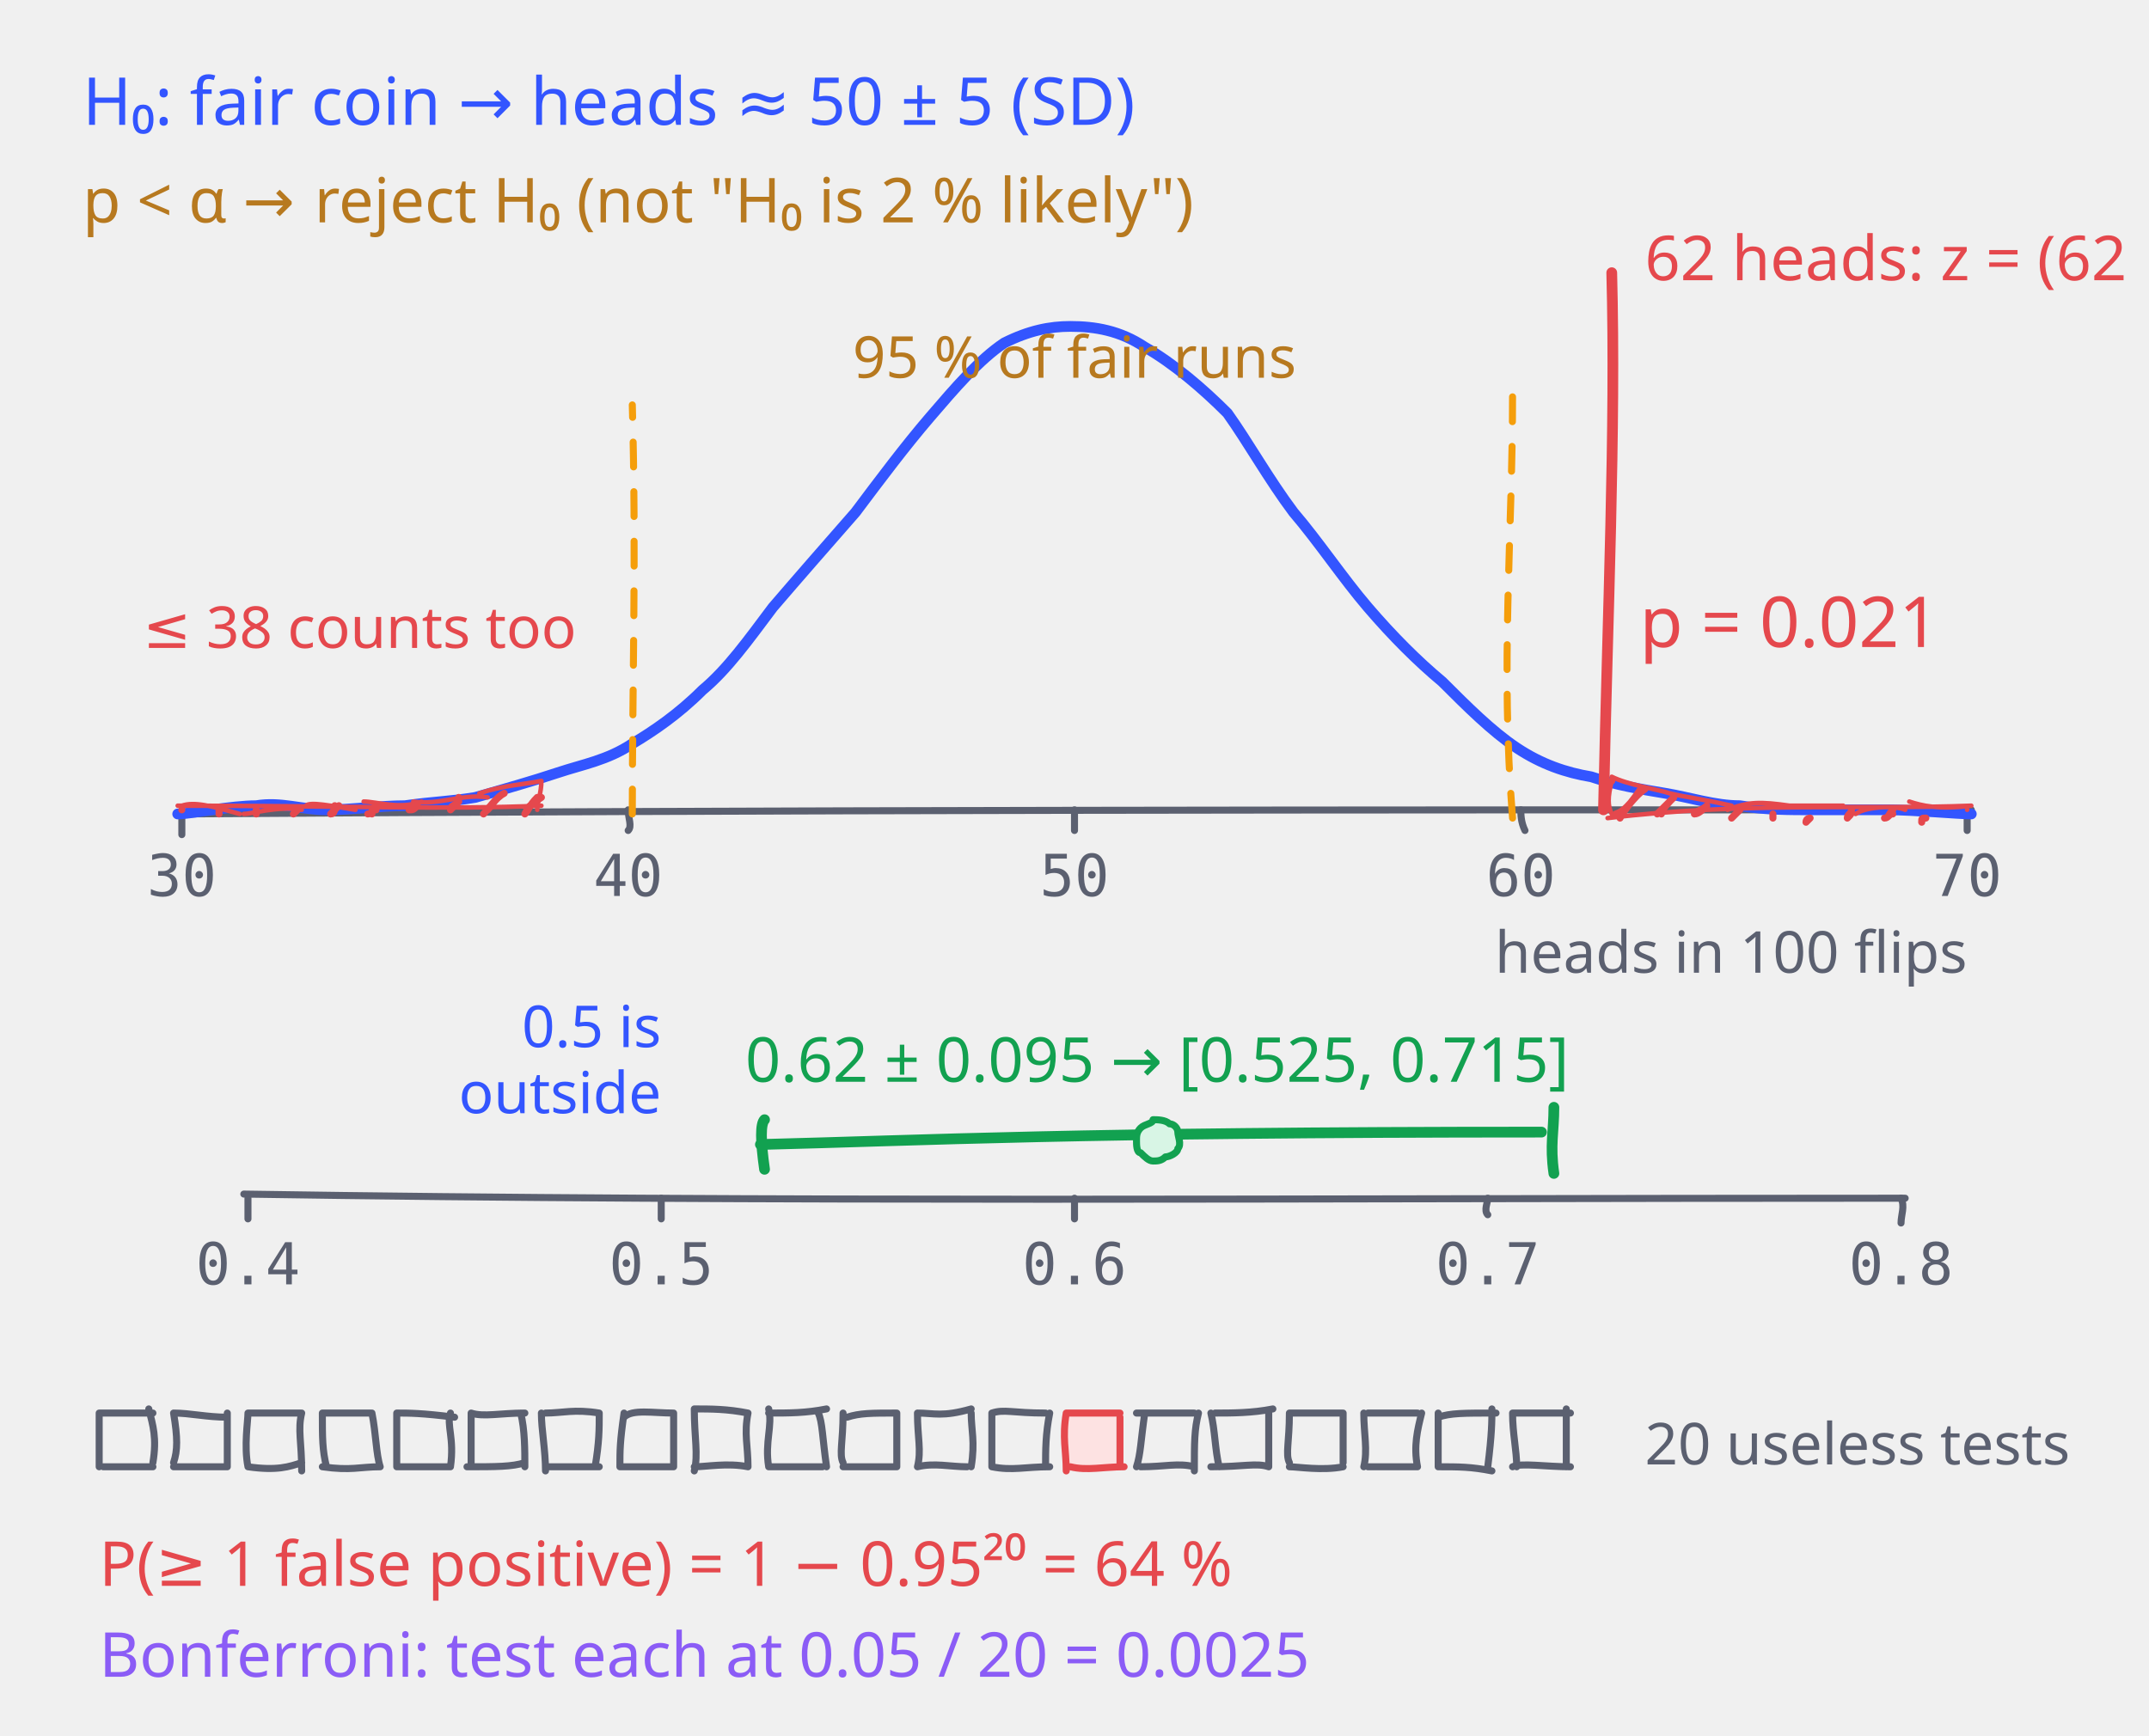
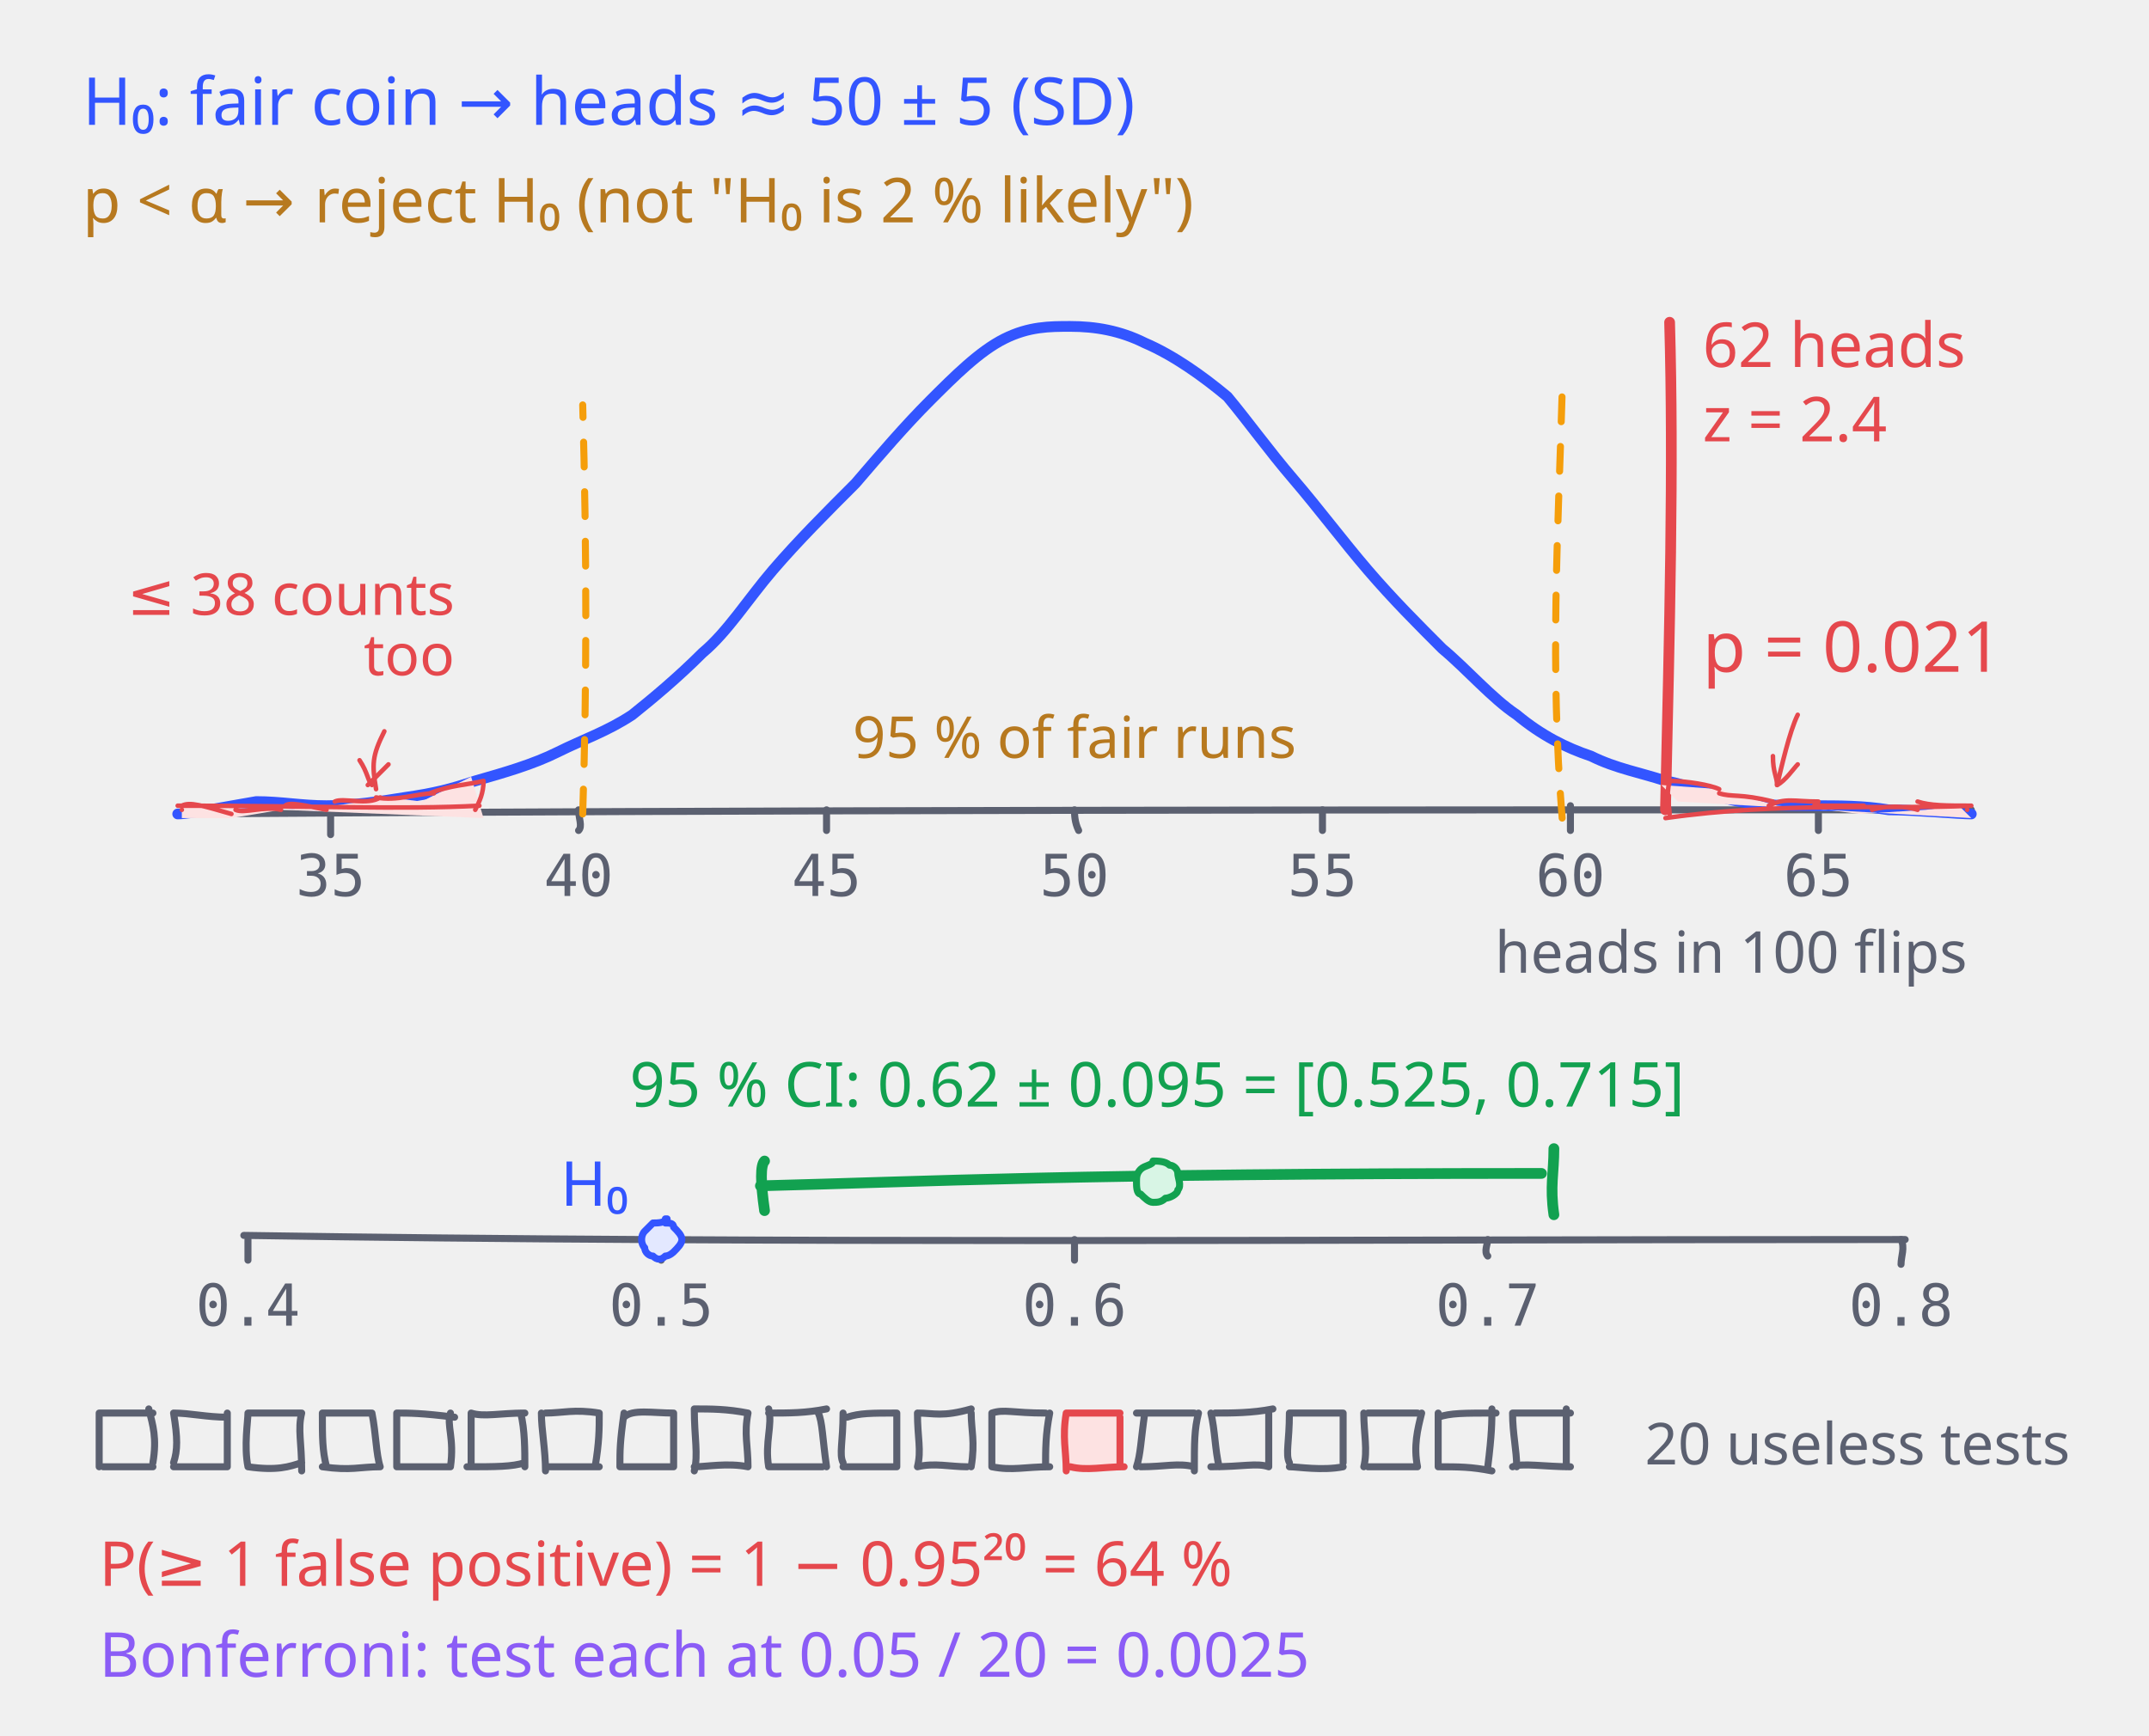
<svg xmlns="http://www.w3.org/2000/svg" viewBox="0 0 520 420" class="dg" data-diagram="p-values-and-confidence-intervals">
  <style>
.dg path{fill:none;stroke-linecap:round;stroke-linejoin:round;stroke-width:1.7}
.dg .w-thick{stroke-width:2.6}.dg .w-thin{stroke-width:1.1}
.dg text{font-family:'Segoe Print','Bradley Hand','Comic Sans MS',system-ui,sans-serif;stroke:none}.dg .t-mono{font-family:'JetBrains Mono',monospace}
.s-ink{stroke:#16181D}.s-muted{stroke:#5B6070}.s-red{stroke:#E5484D}.s-blue{stroke:#3355FF}.s-green{stroke:#12A150}.s-orange{stroke:#F59E0B}.s-violet{stroke:#8B5CF6}.s-paper{stroke:#fff}.s-hl{stroke:#FFE45C}
.f-ink{fill:#16181D!important}.f-muted{fill:#E9E3D9!important}.f-red{fill:#FDE2E2!important}.f-blue{fill:#E3E8FF!important}.f-green{fill:#D8F5E5!important}.f-orange{fill:#FFF1D6!important}.f-violet{fill:#EDE5FF!important}.f-paper{fill:#fff!important}.f-hl{fill:#FFE45C!important}
.h-red{stroke:#E5484D}.h-blue{stroke:#3355FF}.h-green{stroke:#12A150}.h-orange{stroke:#F59E0B}.h-violet{stroke:#8B5CF6}.h-hl{stroke:#FFE45C}.h-ink{stroke:#16181D}.h-muted{stroke:#9AA0AE}
.t-ink{fill:#16181D}.t-muted{fill:#5B6070}.t-red{fill:#E5484D}.t-blue{fill:#3355FF}.t-green{fill:#12A150}.t-orange{fill:#B7791F}.t-violet{fill:#8B5CF6}.t-paper{fill:#fff}
</style>
  <g>
    <path d="M44 197 C185 196, 330 196, 477 196" class="s-muted" />
-     <path d="M44 196 C44 198, 44 199, 44 202" class="s-muted" />
-     <text x="44" y="212" font-size="14" text-anchor="middle" dominant-baseline="central" class="t t-muted t-mono">30</text>
-     <path d="M152 196 C152 198, 153 200, 152 201" class="s-muted" />
-     <text x="152" y="212" font-size="14" text-anchor="middle" dominant-baseline="central" class="t t-muted t-mono">40</text>
-     <path d="M260 196 C260 197, 260 198, 260 201" class="s-muted" />
+     <path d="M80 196 C80 198, 80 199, 80 202" class="s-muted" />
+     <text x="80" y="212" font-size="14" text-anchor="middle" dominant-baseline="central" class="t t-muted t-mono">35</text>
+     <path d="M140 196 C140 198, 141 200, 140 201" class="s-muted" />
+     <text x="140" y="212" font-size="14" text-anchor="middle" dominant-baseline="central" class="t t-muted t-mono">40</text>
+     <path d="M200 196 C200 197, 200 198, 200 201" class="s-muted" />
+     <text x="200" y="212" font-size="14" text-anchor="middle" dominant-baseline="central" class="t t-muted t-mono">45</text>
+     <path d="M260 196 C260 197, 260 199, 261 201" class="s-muted" />
    <text x="260" y="212" font-size="14" text-anchor="middle" dominant-baseline="central" class="t t-muted t-mono">50</text>
-     <path d="M368 196 C368 197, 368 199, 369 201" class="s-muted" />
-     <text x="368" y="212" font-size="14" text-anchor="middle" dominant-baseline="central" class="t t-muted t-mono">60</text>
-     <path d="M476 196 C476 197, 476 199, 476 201" class="s-muted" />
-     <text x="476" y="212" font-size="14" text-anchor="middle" dominant-baseline="central" class="t t-muted t-mono">70</text>
+     <path d="M320 196 C320 197, 320 199, 320 201" class="s-muted" />
+     <text x="320" y="212" font-size="14" text-anchor="middle" dominant-baseline="central" class="t t-muted t-mono">55</text>
+     <path d="M380 195 C380 197, 380 199, 380 201" class="s-muted" />
+     <text x="380" y="212" font-size="14" text-anchor="middle" dominant-baseline="central" class="t t-muted t-mono">60</text>
+     <path d="M440 196 C440 198, 440 199, 440 201" class="s-muted" />
+     <text x="440" y="212" font-size="14" text-anchor="middle" dominant-baseline="central" class="t t-muted t-mono">65</text>
    <text x="476" y="230" font-size="14" text-anchor="end" dominant-baseline="central" class="t t-muted">heads in 100 flips</text>
  </g>
  <g>
-     <path d="M43 197 C46 197, 56 195, 62 195 C68 194, 73 196, 79 196 C85 196, 92 195, 98 195 C105 194, 109 194, 115 193 C122 191, 129 189, 135 187 C141 185, 147 184, 153 180 C158 177, 164 173, 170 167 C176 162, 181 155, 187 147 C193 140, 200 132, 207 124 C213 116, 219 108, 225 101 C231 94, 237 87, 243 83 C249 80, 254 79, 259 79 C265 79, 271 80, 277 84 C284 88, 291 94, 297 100 C302 107, 307 116, 313 124 C319 131, 325 140, 331 147 C337 154, 343 160, 349 165 C355 171, 361 177, 367 181 C373 185, 379 187, 385 188 C391 190, 397 191, 403 192 C409 193, 415 195, 421 195 C427 196, 433 196, 439 196 C445 196, 451 196, 457 196 C463 196, 474 197, 477 197" class="s-blue w-thick" />
+     <path d="M43 197 C46 197, 56 195, 62 194 C68 194, 73 195, 79 195 C85 195, 92 194, 98 193 C105 192, 109 191, 115 189 C122 187, 129 185, 135 182 C141 179, 147 177, 153 173 C158 169, 164 164, 170 158 C176 153, 181 145, 187 138 C193 131, 200 124, 207 117 C213 110, 219 103, 225 97 C231 91, 237 85, 243 82 C249 79, 254 79, 259 79 C265 79, 271 80, 277 83 C284 86, 291 91, 297 96 C302 102, 307 109, 313 116 C319 123, 325 131, 331 138 C337 145, 343 151, 349 157 C355 162, 361 169, 367 173 C373 178, 379 181, 385 183 C391 186, 397 187, 403 189 C409 190, 415 193, 421 194 C427 195, 433 195, 439 195 C445 195, 451 195, 457 196 C463 196, 474 197, 477 197" class="s-blue w-thick" />
  </g>
  <g>
    <text x="20" y="24" font-size="16" text-anchor="start" dominant-baseline="central" class="t t-blue">H₀: fair coin → heads ≈ 50 ± 5 (SD)</text>
  </g>
  <g>
-     <path d="M388 196 C389 148, 391 104, 390 66" class="s-red w-thick" />
-     <text x="398" y="62" font-size="15" text-anchor="start" dominant-baseline="central" class="t t-red">62 heads: z = (62 − 50) / 5 = 2.4</text>
+     <path d="M403 196 C404 152, 405 113, 404 78" class="s-red w-thick" />
+     <text x="412" y="83" font-size="15" text-anchor="start" dominant-baseline="central" class="t t-red">62 heads</text>
+     <text x="412" y="101" font-size="15" text-anchor="start" dominant-baseline="central" class="t t-red">z = 2.4</text>
  </g>
  <g>
-     <path d="M390 189 C390 189, 390 189, 390 189 M390 189 C390 189, 390 189, 390 189 M391 197 C394 196, 395 193, 398 191 M392 198 C393 196, 395 194, 397 191 M402 197 C402 196, 404 194, 405 193 M401 197 C402 196, 403 195, 405 193 M410 197 C411 197, 412 196, 413 195 M410 197 C411 196, 412 196, 413 195 M419 198 C420 197, 420 197, 421 196 M419 198 C420 197, 420 197, 421 196 M429 198 C429 197, 429 197, 429 197 M429 198 C429 198, 429 197, 429 197 M437 199 C437 199, 438 198, 438 198 M437 199 C437 198, 438 198, 438 198 M447 198 C447 197, 448 197, 448 196 M447 198 C448 197, 448 197, 448 196 M456 198 C457 198, 457 197, 458 196 M456 198 C457 198, 457 197, 458 197 M465 199 C465 198, 465 198, 466 198 M465 199 C465 199, 465 198, 466 198" class="h-red" />
-     <path d="M390 197 C389 195, 389 193, 390 189 M390 188 C394 190, 401 191, 404 192 M404 192 C408 193, 410 193, 419 195 M418 196 C423 194, 426 194, 433 195 M432 195 C437 195, 443 195, 446 195 M449 197 C452 195, 459 195, 461 196 M462 194 C465 195, 469 196, 477 195 M476 196 C476 196, 476 196, 476 196 M477 195 C452 196, 422 194, 389 198" class="s-red w-thin" />
+     <path d="M406 194 L402 190 L416 191 L430 195 L442 196 L450 197 L466 196 L474 195 L477 198" class="f-red" />
+     <path d="M404 197 C404 195, 403 193, 404 189 M404 189 C408 189, 414 190, 416 191 M416 192 C419 193, 421 192, 429 194 M428 195 C432 193, 434 194, 440 194 M439 195 C443 195, 449 195, 451 195 M453 196 C456 195, 461 195, 464 196 M464 194 C467 195, 471 195, 477 195 M476 196 C476 196, 476 196, 476 196 M477 195 C456 196, 431 194, 403 198" class="s-red w-thin" />
  </g>
  <g>
-     <path d="M44 196 C44 196, 44 196, 44 196 M44 196 C44 196, 44 196, 44 196 M53 197 C53 197, 53 196, 53 196 M53 197 C53 197, 53 196, 53 196 M62 197 C62 197, 62 197, 62 196 M62 197 C62 197, 62 196, 62 196 M71 197 C71 197, 72 196, 72 196 M71 197 C71 197, 71 197, 72 196 M80 197 C80 197, 81 196, 82 195 M80 197 C81 197, 81 196, 81 195 M90 197 C90 196, 90 196, 91 195 M89 197 C90 197, 90 196, 91 196 M99 196 C99 196, 100 196, 101 195 M99 196 C100 196, 100 196, 101 195 M109 196 C109 195, 110 195, 111 194 M109 196 C110 195, 111 194, 111 193 M117 197 C118 196, 120 193, 122 192 M118 196 C119 195, 120 193, 122 192 M127 197 C128 195, 128 195, 131 193 M127 197 C128 196, 128 195, 130 193" class="h-red" />
-     <path d="M44 196 C44 196, 44 196, 44 196 M44 195 C47 194, 51 195, 58 197 M59 197 C61 197, 67 195, 73 196 M74 195 C75 194, 80 195, 86 196 M88 194 C91 194, 97 196, 102 194 M100 194 C106 195, 112 192, 118 193 M116 192 C122 190, 126 190, 131 189 M131 189 C131 192, 130 194, 130 196 M131 195 C108 196, 83 195, 43 195" class="s-red w-thin" />
+     <path d="M44 195 L44 198 L56 198 L68 196 L81 195 L94 193 L102 194 L114 188 L117 198" class="f-red" />
+     <path d="M44 196 C44 196, 44 196, 44 196 M44 195 C46 194, 49 195, 56 197 M57 196 C59 197, 64 195, 68 196 M69 195 C70 194, 74 195, 79 196 M81 194 C83 193, 89 195, 92 193 M91 193 C96 194, 101 192, 105 192 M104 192 C109 190, 113 190, 117 189 M117 189 C117 192, 116 194, 115 196 M116 195 C97 196, 76 195, 43 195" class="s-red w-thin" />
  </g>
  <g>
-     <text x="433" y="150" font-size="17" text-anchor="middle" dominant-baseline="central" class="t t-red t-bold">p = 0.021</text>
-     <text x="87" y="150" font-size="14" text-anchor="middle" dominant-baseline="central" class="t t-red">≤ 38 counts too</text>
+     <path d="M435 173 C433 177, 431 186, 430 190" class="s-red w-thin" />
+     <path d="M435 185 C434 186, 432 189, 430 190 M430 190 C430 188, 429 187, 429 183" class="s-red w-thin" />
+     <path d="M93 177 C90 183, 90 185, 91 191" class="s-red w-thin" />
+     <path d="M94 185 C93 186, 92 187, 89 190 M90 190 C89 189, 89 187, 87 184" class="s-red w-thin" />
+     <text x="412" y="156" font-size="17" text-anchor="start" dominant-baseline="central" class="t t-red t-bold">p = 0.021</text>
+     <text x="110" y="142" font-size="14" text-anchor="end" dominant-baseline="central" class="t t-red">≤ 38 counts</text>
+     <text x="110" y="158" font-size="14" text-anchor="end" dominant-baseline="central" class="t t-red">too</text>
  </g>
  <g>
-     <path d="M153 197 C153 166, 154 134, 153 98" class="s-orange" stroke-dasharray="6 6" />
-     <path d="M366 198 C363 161, 366 130, 366 95" class="s-orange" stroke-dasharray="6 6" />
-     <text x="260" y="86" font-size="14" text-anchor="middle" dominant-baseline="central" class="t t-orange">95 % of fair runs</text>
+     <path d="M141 197 C142 166, 142 134, 141 98" class="s-orange" stroke-dasharray="6 6" />
+     <path d="M378 198 C375 161, 377 130, 378 95" class="s-orange" stroke-dasharray="6 6" />
+     <text x="260" y="178" font-size="14" text-anchor="middle" dominant-baseline="central" class="t t-orange">95 % of fair runs</text>
  </g>
  <g>
    <text x="20" y="48" font-size="15" text-anchor="start" dominant-baseline="central" class="t t-orange">p &lt; α → reject H₀ (not "H₀ is 2 % likely")</text>
  </g>
  <g>
-     <path d="M59 289 C187 291, 314 290, 461 290" class="s-muted" />
-     <path d="M60 290 C60 291, 60 293, 60 295" class="s-muted" />
-     <text x="60" y="306" font-size="14" text-anchor="middle" dominant-baseline="central" class="t t-muted t-mono">0.4</text>
-     <path d="M160 290 C160 292, 160 294, 160 295" class="s-muted" />
-     <text x="160" y="306" font-size="14" text-anchor="middle" dominant-baseline="central" class="t t-muted t-mono">0.5</text>
-     <path d="M260 290 C260 291, 260 292, 260 295" class="s-muted" />
-     <text x="260" y="306" font-size="14" text-anchor="middle" dominant-baseline="central" class="t t-muted t-mono">0.6</text>
-     <path d="M360 290 C360 291, 359 293, 360 294" class="s-muted" />
-     <text x="360" y="306" font-size="14" text-anchor="middle" dominant-baseline="central" class="t t-muted t-mono">0.7</text>
-     <path d="M460 290 C461 292, 460 294, 460 296" class="s-muted" />
-     <text x="460" y="306" font-size="14" text-anchor="middle" dominant-baseline="central" class="t t-muted t-mono">0.8</text>
+     <path d="M59 299 C187 301, 314 300, 461 300" class="s-muted" />
+     <path d="M60 300 C60 301, 60 303, 60 305" class="s-muted" />
+     <text x="60" y="316" font-size="14" text-anchor="middle" dominant-baseline="central" class="t t-muted t-mono">0.4</text>
+     <path d="M160 300 C160 302, 160 304, 160 305" class="s-muted" />
+     <text x="160" y="316" font-size="14" text-anchor="middle" dominant-baseline="central" class="t t-muted t-mono">0.5</text>
+     <path d="M260 300 C260 301, 260 302, 260 305" class="s-muted" />
+     <text x="260" y="316" font-size="14" text-anchor="middle" dominant-baseline="central" class="t t-muted t-mono">0.6</text>
+     <path d="M360 300 C360 301, 359 303, 360 304" class="s-muted" />
+     <text x="360" y="316" font-size="14" text-anchor="middle" dominant-baseline="central" class="t t-muted t-mono">0.7</text>
+     <path d="M460 300 C461 302, 460 304, 460 306" class="s-muted" />
+     <text x="460" y="316" font-size="14" text-anchor="middle" dominant-baseline="central" class="t t-muted t-mono">0.8</text>
  </g>
  <g>
-     <path d="M184 277 C224 276, 260 274, 373 274" class="s-green w-thick" />
-     <path d="M185 271 C184 272, 184 276, 185 283" class="s-green w-thick" />
-     <path d="M376 268 C376 274, 375 277, 376 284" class="s-green w-thick" />
-     <path d="M281 271 C282 271, 283 272, 284 272 C284 273, 285 275, 285 276 C285 278, 284 279, 284 280 C283 280, 282 281, 281 281 C280 281, 278 281, 277 280 C276 280, 275 279, 275 278 C274 277, 275 275, 275 274 C275 273, 276 273, 277 272 C278 272, 280 271, 281 271 C282 271, 281 271, 281 271" class="f-green" />
-     <path d="M279 271 C280 271, 282 271, 283 272 C284 272, 285 273, 285 274 C285 275, 286 277, 285 278 C285 279, 283 280, 282 280 C281 281, 280 281, 279 281 C278 281, 277 280, 276 279 C275 279, 275 277, 275 276 C275 275, 275 274, 276 273 C277 272, 279 272, 279 271 C280 271, 279 271, 279 271" class="s-green" />
-     <text x="280" y="256" font-size="15" text-anchor="middle" dominant-baseline="central" class="t t-green">0.62 ± 0.095 → [0.525, 0.715]</text>
+     <path d="M184 287 C224 286, 260 284, 373 284" class="s-green w-thick" />
+     <path d="M185 281 C184 282, 184 286, 185 293" class="s-green w-thick" />
+     <path d="M376 278 C376 284, 375 287, 376 294" class="s-green w-thick" />
+     <path d="M281 281 C282 281, 283 282, 284 282 C284 283, 285 285, 285 286 C285 288, 284 289, 284 290 C283 290, 282 291, 281 291 C280 291, 278 291, 277 290 C276 290, 275 289, 275 288 C274 287, 275 285, 275 284 C275 283, 276 283, 277 282 C278 282, 280 281, 281 281 C282 281, 281 281, 281 281" class="f-green" />
+     <path d="M279 281 C280 281, 282 281, 283 282 C284 282, 285 283, 285 284 C285 285, 286 287, 285 288 C285 289, 283 290, 282 290 C281 291, 280 291, 279 291 C278 291, 277 290, 276 289 C275 289, 275 287, 275 286 C275 285, 275 284, 276 283 C277 282, 279 282, 279 281 C280 281, 279 281, 279 281" class="s-green" />
+     <text x="280" y="262" font-size="15" text-anchor="middle" dominant-baseline="central" class="t t-green">95 % CI: 0.62 ± 0.095 = [0.525, 0.715]</text>
  </g>
  <g>
-     <text x="160" y="248" font-size="14" text-anchor="end" dominant-baseline="central" class="t t-blue">0.5 is</text>
-     <text x="160" y="264" font-size="14" text-anchor="end" dominant-baseline="central" class="t t-blue">outside</text>
+     <path d="M159 295 C160 295, 162 296, 163 297 C163 297, 164 298, 164 299 C164 299, 165 301, 164 301 C164 302, 163 303, 162 304 C161 304, 160 305, 159 304 C158 304, 157 303, 156 302 C156 302, 156 300, 156 299 C156 298, 156 298, 157 297 C157 296, 160 296, 160 296 C160 295, 159 296, 159 296" class="f-blue" />
+     <path d="M161 296 C162 296, 163 296, 163 297 C164 298, 165 299, 165 300 C165 301, 164 302, 163 303 C163 303, 162 304, 161 304 C160 305, 159 305, 158 304 C157 304, 156 303, 156 302 C155 301, 155 299, 156 298 C156 298, 157 297, 158 296 C159 296, 161 296, 161 295 C162 295, 161 295, 161 295" class="s-blue" />
+     <text x="152" y="286" font-size="15" text-anchor="end" dominant-baseline="central" class="t t-blue">H₀</text>
  </g>
  <g>
    <path d="M24 342 C28 342, 32 342, 37 342 M36 341 C37 345, 38 348, 37 354 M37 355 C33 355, 27 355, 25 355 M24 355 C24 350, 24 346, 24 342" class="s-muted" />
    <path d="M42 342 C46 342, 50 343, 55 343 M55 342 C55 347, 55 351, 55 355 M55 355 C53 355, 50 355, 42 355 M42 354 C43 351, 43 348, 42 342" class="s-muted" />
    <path d="M60 342 C65 342, 69 342, 73 342 M73 342 C72 346, 73 349, 73 356 M73 354 C70 355, 67 356, 60 355 M60 355 C59 350, 60 344, 60 342" class="s-muted" />
    <path d="M78 342 C83 342, 88 342, 90 342 M90 342 C91 347, 91 352, 92 355 M92 355 C87 355, 85 356, 78 355 M79 355 C78 351, 78 348, 78 342" class="s-muted" />
    <path d="M96 342 C99 342, 102 342, 110 343 M109 342 C108 345, 110 348, 109 355 M109 355 C105 355, 102 355, 96 355 M96 355 C96 351, 96 347, 96 342" class="s-muted" />
    <path d="M114 342 C117 343, 121 342, 127 342 M126 342 C127 346, 127 351, 127 355 M127 354 C124 355, 120 355, 113 355 M114 355 C114 352, 114 349, 114 342" class="s-muted" />
    <path d="M132 342 C136 342, 139 341, 145 342 M145 342 C145 346, 145 349, 144 355 M145 355 C141 355, 136 355, 132 355 M132 356 C132 351, 131 346, 131 342" class="s-muted" />
    <path d="M151 343 C153 341, 158 342, 163 342 M163 342 C163 347, 163 352, 163 355 M163 355 C158 355, 153 355, 150 355 M150 355 C150 351, 150 349, 151 342" class="s-muted" />
    <path d="M168 341 C172 341, 176 341, 181 342 M181 342 C180 347, 181 350, 181 355 M181 355 C176 354, 171 355, 168 355 M168 356 C169 352, 168 348, 168 341" class="s-muted" />
    <path d="M186 342 C191 342, 195 342, 200 341 M198 342 C199 344, 199 348, 200 355 M199 355 C196 355, 193 355, 186 355 M186 355 C185 349, 187 345, 186 341" class="s-muted" />
    <path d="M205 343 C208 342, 211 342, 217 342 M217 342 C217 346, 217 352, 217 355 M217 355 C212 355, 207 355, 204 355 M204 354 C203 352, 204 349, 204 342" class="s-muted" />
    <path d="M222 342 C226 342, 228 343, 235 341 M235 342 C235 346, 236 349, 235 355 M234 355 C230 355, 226 354, 222 355 M222 355 C223 351, 222 348, 222 342" class="s-muted" />
    <path d="M240 342 C243 341, 245 342, 253 342 M254 342 C253 347, 253 351, 253 355 M254 355 C248 355, 245 356, 240 355 M240 355 C240 350, 240 344, 240 342" class="s-muted" />
    <path d="M258 342 L270 342 L270 356 L258 356" class="f-red" />
    <path d="M258 342 C264 342, 269 342, 271 342 M271 343 C271 345, 271 348, 271 355 M272 355 C267 355, 263 356, 259 355 M258 356 C258 351, 257 348, 258 342" class="s-red" />
    <path d="M275 342 C281 342, 285 342, 289 342 M290 342 C289 346, 289 349, 289 356 M289 355 C285 354, 282 355, 276 355 M275 355 C276 352, 276 349, 277 342" class="s-muted" />
    <path d="M294 342 C298 342, 303 342, 308 341 M307 342 C307 347, 307 351, 307 355 M307 355 C304 354, 301 355, 293 355 M295 355 C294 351, 294 346, 293 342" class="s-muted" />
    <path d="M312 342 C316 342, 320 342, 325 342 M325 342 C325 345, 325 348, 325 354 M325 355 C320 356, 314 355, 312 355 M312 354 C311 352, 312 349, 312 342" class="s-muted" />
    <path d="M331 342 C333 342, 337 342, 343 342 M344 342 C343 346, 342 350, 343 355 M343 355 C339 355, 334 355, 331 355 M330 355 C331 351, 330 347, 330 342" class="s-muted" />
    <path d="M348 343 C351 342, 354 342, 362 342 M361 341 C361 344, 361 347, 360 355 M361 356 C356 355, 353 355, 348 355 M348 355 C348 351, 348 345, 348 342" class="s-muted" />
    <path d="M366 342 C369 342, 374 342, 380 342 M379 341 C379 347, 379 351, 379 355 M380 355 C374 355, 368 354, 366 355 M367 355 C367 351, 366 347, 366 342" class="s-muted" />
  </g>
  <g>
    <text x="398" y="349" font-size="14" text-anchor="start" dominant-baseline="central" class="t t-muted">20 useless tests</text>
  </g>
  <g>
    <text x="24" y="378" font-size="15" text-anchor="start" dominant-baseline="central" class="t t-red">P(≥ 1 false positive) = 1 − 0.95²⁰ = 64 %</text>
  </g>
  <g>
    <text x="24" y="400" font-size="15" text-anchor="start" dominant-baseline="central" class="t t-violet">Bonferroni: test each at 0.05 / 20 = 0.0025</text>
  </g>
</svg>
